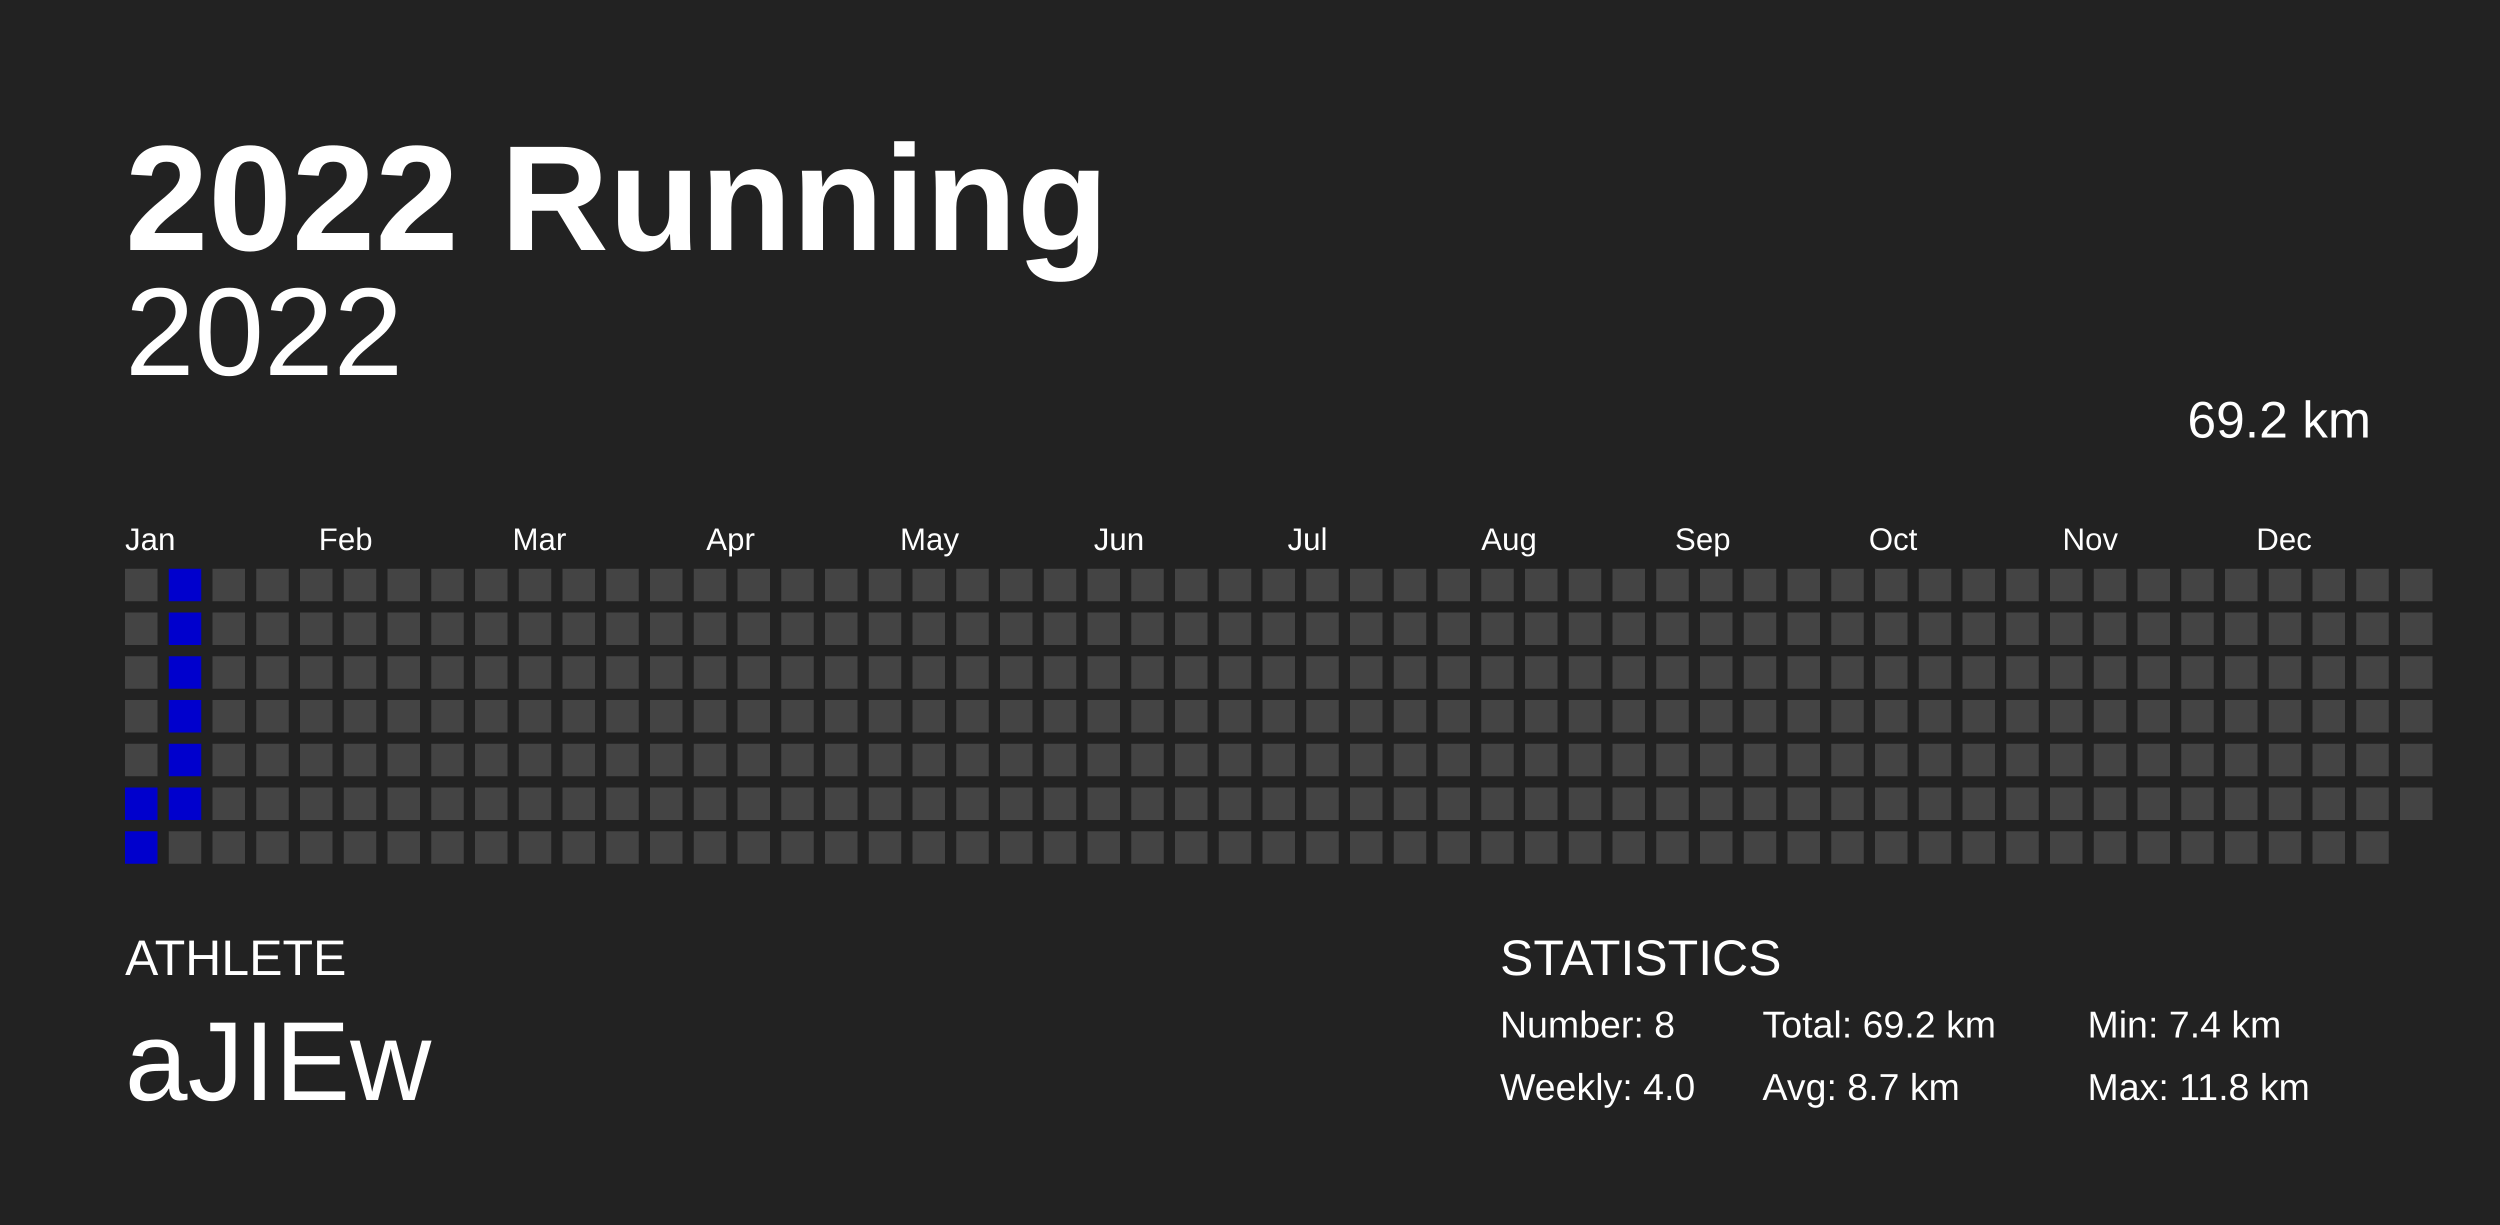
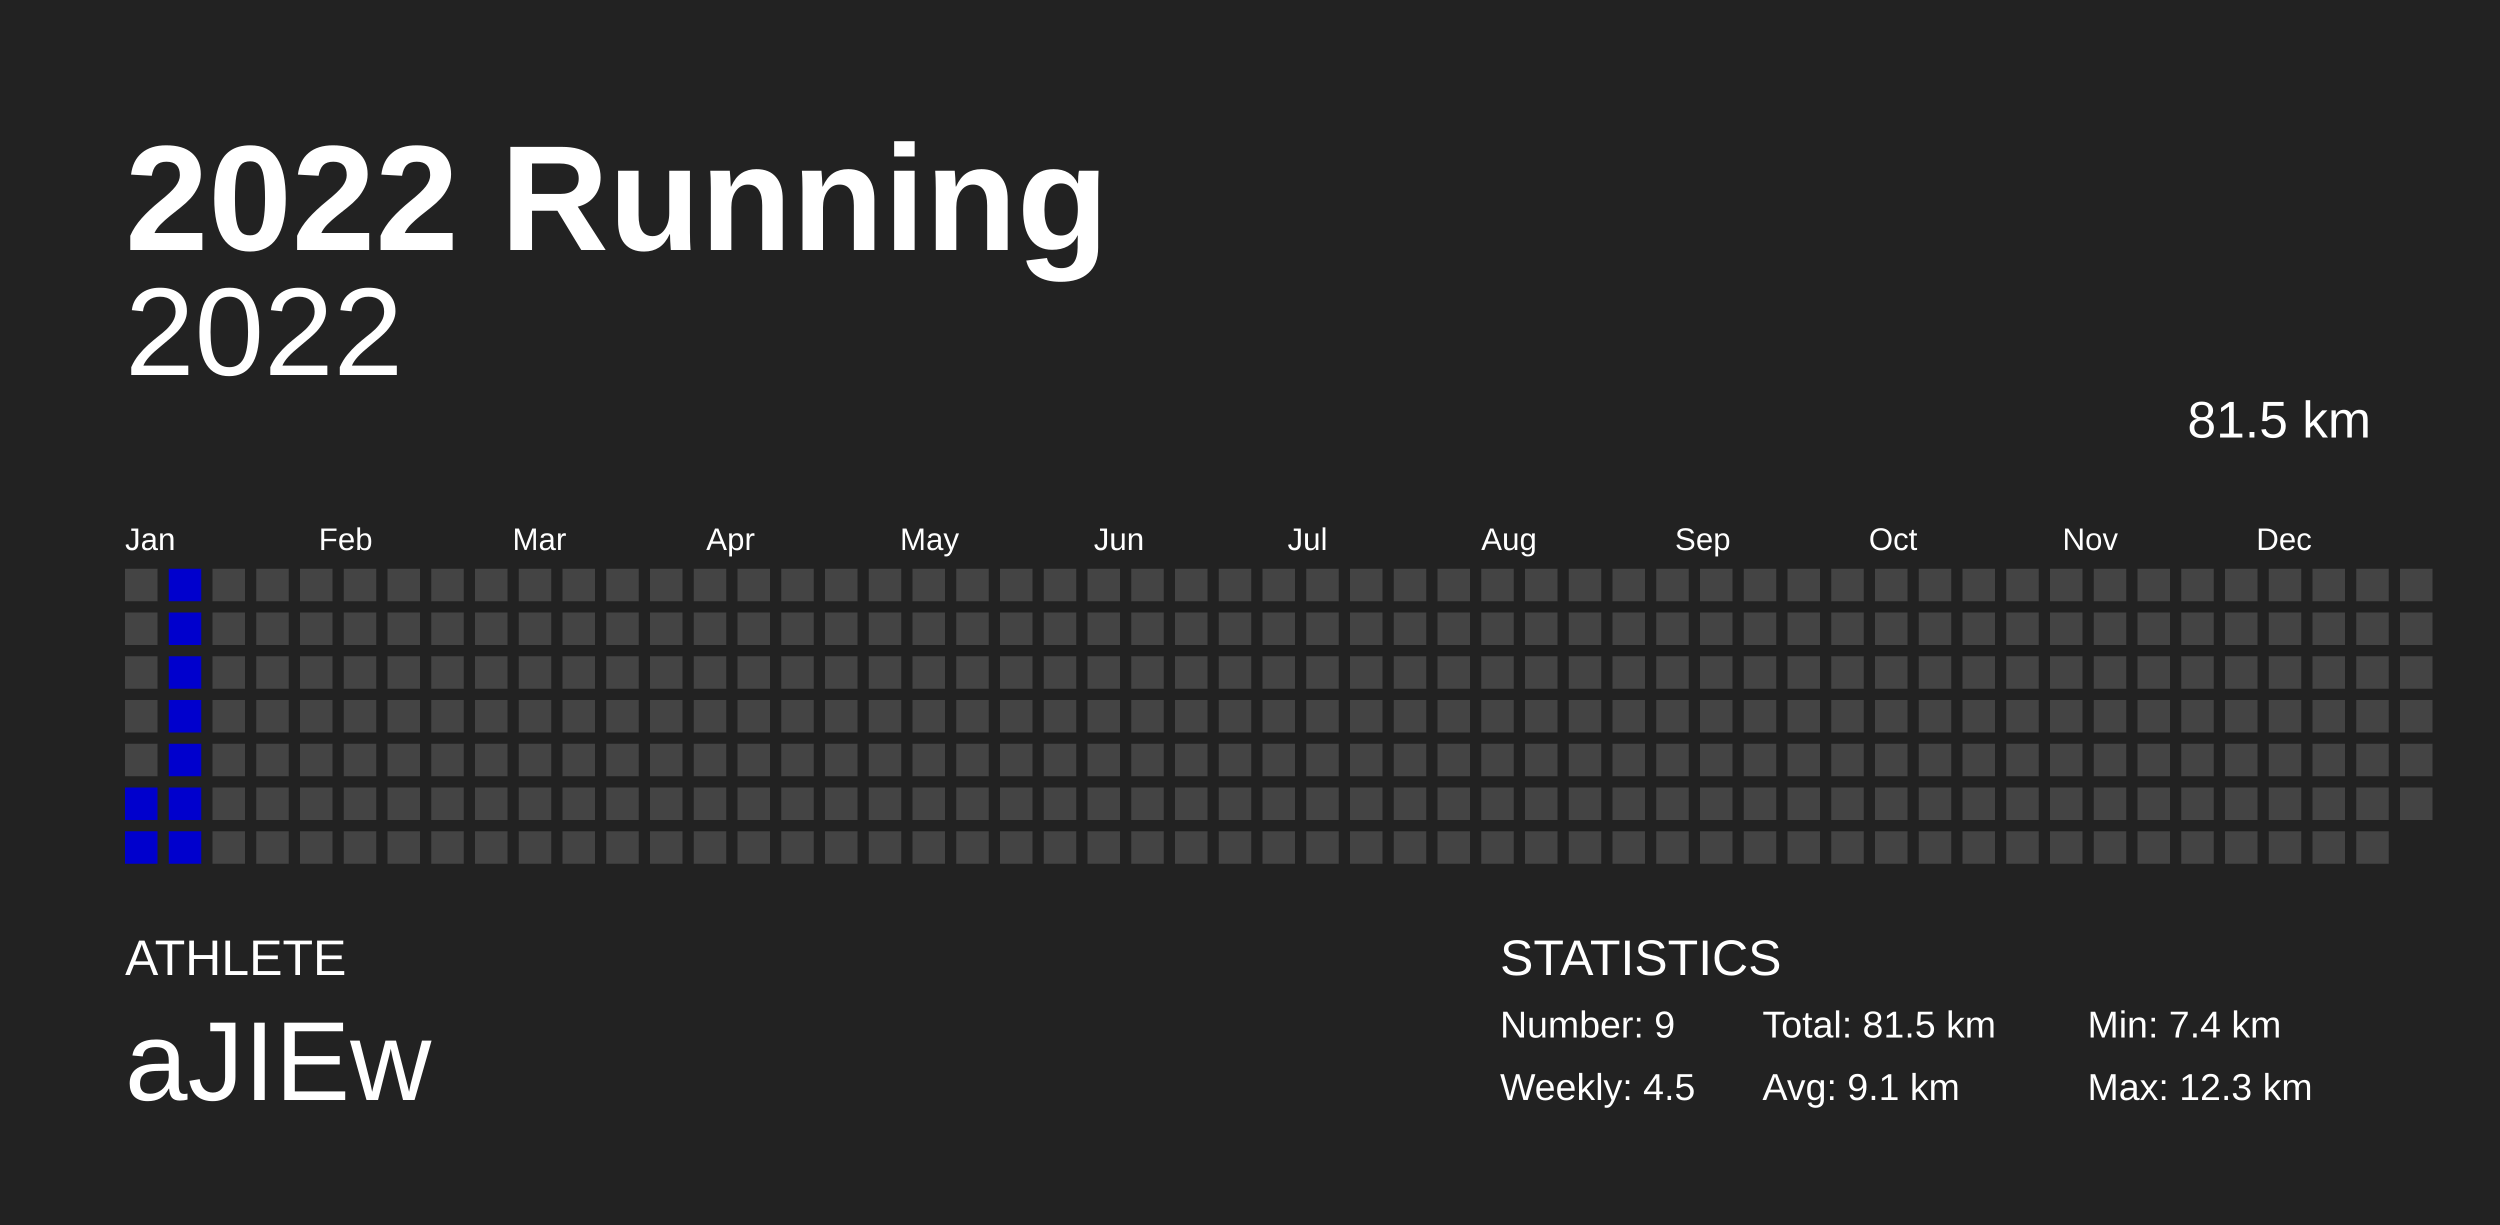
<svg xmlns="http://www.w3.org/2000/svg" baseProfile="full" height="98mm" version="1.1" viewBox="0,0,200,98" width="200mm">
  <defs />
  <rect fill="#222222" height="98" width="200" x="0" y="0" />
  <text fill="#FFFFFF" style="font-size:12px; font-family:Arial; font-weight:bold;" x="10" y="20">2022 Running</text>
  <text fill="#FFFFFF" style="font-size:4px; font-family:Arial" x="10" y="78">ATHLETE</text>
  <text fill="#FFFFFF" style="font-size:9px; font-family:Arial" x="10" y="88">aJIEw</text>
  <text fill="#FFFFFF" style="font-size:4px; font-family:Arial" x="120" y="78">STATISTICS</text>
-   <text fill="#FFFFFF" style="font-size:3px; font-family:Arial" x="120" y="83">Number: 8</text>
-   <text fill="#FFFFFF" style="font-size:3px; font-family:Arial" x="120" y="88">Weekly: 4.0</text>
-   <text fill="#FFFFFF" style="font-size:3px; font-family:Arial" x="141" y="83">Total: 69.2 km</text>
-   <text fill="#FFFFFF" style="font-size:3px; font-family:Arial" x="141" y="88">Avg: 8.7 km</text>
+   <text fill="#FFFFFF" style="font-size:3px; font-family:Arial" x="120" y="83">Number: 9</text>
+   <text fill="#FFFFFF" style="font-size:3px; font-family:Arial" x="120" y="88">Weekly: 4.5</text>
+   <text fill="#FFFFFF" style="font-size:3px; font-family:Arial" x="141" y="83">Total: 81.5 km</text>
+   <text fill="#FFFFFF" style="font-size:3px; font-family:Arial" x="141" y="88">Avg: 9.1 km</text>
  <text fill="#FFFFFF" style="font-size:3px; font-family:Arial" x="167" y="83">Min: 7.4 km</text>
-   <text fill="#FFFFFF" style="font-size:3px; font-family:Arial" x="167" y="88">Max: 11.8 km</text>
+   <text fill="#FFFFFF" style="font-size:3px; font-family:Arial" x="167" y="88">Max: 12.3 km</text>
  <text alignment-baseline="hanging" fill="#FFFFFF" style="font-size:10.0px; font-family:Arial;" x="10" y="30">2022</text>
-   <text alignment-baseline="hanging" fill="#FFFFFF" style="font-size:4.125px; font-family:Arial;" x="175" y="35">69.2 km</text>
+   <text alignment-baseline="hanging" fill="#FFFFFF" style="font-size:4.125px; font-family:Arial;" x="175" y="35">81.5 km</text>
  <text fill="#FFFFFF" style="font-size:2.5px; font-family:Arial" x="10.0" y="44">Jan</text>
  <text fill="#FFFFFF" style="font-size:2.5px; font-family:Arial" x="25.5" y="44">Feb</text>
  <text fill="#FFFFFF" style="font-size:2.5px; font-family:Arial" x="41.0" y="44">Mar</text>
  <text fill="#FFFFFF" style="font-size:2.5px; font-family:Arial" x="56.5" y="44">Apr</text>
  <text fill="#FFFFFF" style="font-size:2.5px; font-family:Arial" x="72.0" y="44">May</text>
  <text fill="#FFFFFF" style="font-size:2.5px; font-family:Arial" x="87.5" y="44">Jun</text>
  <text fill="#FFFFFF" style="font-size:2.5px; font-family:Arial" x="103.0" y="44">Jul</text>
  <text fill="#FFFFFF" style="font-size:2.5px; font-family:Arial" x="118.5" y="44">Aug</text>
  <text fill="#FFFFFF" style="font-size:2.5px; font-family:Arial" x="134.0" y="44">Sep</text>
  <text fill="#FFFFFF" style="font-size:2.5px; font-family:Arial" x="149.5" y="44">Oct</text>
  <text fill="#FFFFFF" style="font-size:2.5px; font-family:Arial" x="165.0" y="44">Nov</text>
  <text fill="#FFFFFF" style="font-size:2.5px; font-family:Arial" x="180.5" y="44">Dec</text>
  <rect fill="#444444" height="2.6" width="2.6" x="10.0" y="45.5" />
  <rect fill="#444444" height="2.6" width="2.6" x="10.0" y="49.0" />
  <rect fill="#444444" height="2.6" width="2.6" x="10.0" y="52.5" />
  <rect fill="#444444" height="2.6" width="2.6" x="10.0" y="56.0" />
  <rect fill="#444444" height="2.6" width="2.6" x="10.0" y="59.5" />
  <rect fill="mediumblue" height="2.6" width="2.6" x="10.0" y="63.0" />
  <rect fill="mediumblue" height="2.6" width="2.6" x="10.0" y="66.5" />
  <rect fill="mediumblue" height="2.6" width="2.6" x="13.5" y="45.5" />
  <rect fill="mediumblue" height="2.6" width="2.6" x="13.5" y="49.0" />
  <rect fill="mediumblue" height="2.6" width="2.6" x="13.5" y="52.5" />
  <rect fill="mediumblue" height="2.6" width="2.6" x="13.5" y="56.0" />
  <rect fill="mediumblue" height="2.6" width="2.6" x="13.5" y="59.5" />
  <rect fill="mediumblue" height="2.6" width="2.6" x="13.5" y="63.0" />
-   <rect fill="#444444" height="2.6" width="2.6" x="13.5" y="66.5" />
+   <rect fill="mediumblue" height="2.6" width="2.6" x="13.5" y="66.5" />
  <rect fill="#444444" height="2.6" width="2.6" x="17.0" y="45.5" />
  <rect fill="#444444" height="2.6" width="2.6" x="17.0" y="49.0" />
  <rect fill="#444444" height="2.6" width="2.6" x="17.0" y="52.5" />
  <rect fill="#444444" height="2.6" width="2.6" x="17.0" y="56.0" />
  <rect fill="#444444" height="2.6" width="2.6" x="17.0" y="59.5" />
  <rect fill="#444444" height="2.6" width="2.6" x="17.0" y="63.0" />
  <rect fill="#444444" height="2.6" width="2.6" x="17.0" y="66.5" />
  <rect fill="#444444" height="2.6" width="2.6" x="20.5" y="45.5" />
  <rect fill="#444444" height="2.6" width="2.6" x="20.5" y="49.0" />
  <rect fill="#444444" height="2.6" width="2.6" x="20.5" y="52.5" />
  <rect fill="#444444" height="2.6" width="2.6" x="20.5" y="56.0" />
  <rect fill="#444444" height="2.6" width="2.6" x="20.5" y="59.5" />
  <rect fill="#444444" height="2.6" width="2.6" x="20.5" y="63.0" />
  <rect fill="#444444" height="2.6" width="2.6" x="20.5" y="66.5" />
  <rect fill="#444444" height="2.6" width="2.6" x="24.0" y="45.5" />
  <rect fill="#444444" height="2.6" width="2.6" x="24.0" y="49.0" />
  <rect fill="#444444" height="2.6" width="2.6" x="24.0" y="52.5" />
  <rect fill="#444444" height="2.6" width="2.6" x="24.0" y="56.0" />
  <rect fill="#444444" height="2.6" width="2.6" x="24.0" y="59.5" />
  <rect fill="#444444" height="2.6" width="2.6" x="24.0" y="63.0" />
  <rect fill="#444444" height="2.6" width="2.6" x="24.0" y="66.5" />
  <rect fill="#444444" height="2.6" width="2.6" x="27.5" y="45.5" />
  <rect fill="#444444" height="2.6" width="2.6" x="27.5" y="49.0" />
  <rect fill="#444444" height="2.6" width="2.6" x="27.5" y="52.5" />
  <rect fill="#444444" height="2.6" width="2.6" x="27.5" y="56.0" />
  <rect fill="#444444" height="2.6" width="2.6" x="27.5" y="59.5" />
  <rect fill="#444444" height="2.6" width="2.6" x="27.5" y="63.0" />
  <rect fill="#444444" height="2.6" width="2.6" x="27.5" y="66.5" />
  <rect fill="#444444" height="2.6" width="2.6" x="31.0" y="45.5" />
  <rect fill="#444444" height="2.6" width="2.6" x="31.0" y="49.0" />
  <rect fill="#444444" height="2.6" width="2.6" x="31.0" y="52.5" />
  <rect fill="#444444" height="2.6" width="2.6" x="31.0" y="56.0" />
  <rect fill="#444444" height="2.6" width="2.6" x="31.0" y="59.5" />
  <rect fill="#444444" height="2.6" width="2.6" x="31.0" y="63.0" />
  <rect fill="#444444" height="2.6" width="2.6" x="31.0" y="66.5" />
  <rect fill="#444444" height="2.6" width="2.6" x="34.5" y="45.5" />
  <rect fill="#444444" height="2.6" width="2.6" x="34.5" y="49.0" />
  <rect fill="#444444" height="2.6" width="2.6" x="34.5" y="52.5" />
  <rect fill="#444444" height="2.6" width="2.6" x="34.5" y="56.0" />
  <rect fill="#444444" height="2.6" width="2.6" x="34.5" y="59.5" />
  <rect fill="#444444" height="2.6" width="2.6" x="34.5" y="63.0" />
  <rect fill="#444444" height="2.6" width="2.6" x="34.5" y="66.5" />
  <rect fill="#444444" height="2.6" width="2.6" x="38.0" y="45.5" />
  <rect fill="#444444" height="2.6" width="2.6" x="38.0" y="49.0" />
  <rect fill="#444444" height="2.6" width="2.6" x="38.0" y="52.5" />
  <rect fill="#444444" height="2.6" width="2.6" x="38.0" y="56.0" />
  <rect fill="#444444" height="2.6" width="2.6" x="38.0" y="59.5" />
  <rect fill="#444444" height="2.6" width="2.6" x="38.0" y="63.0" />
  <rect fill="#444444" height="2.6" width="2.6" x="38.0" y="66.5" />
  <rect fill="#444444" height="2.6" width="2.6" x="41.5" y="45.5" />
  <rect fill="#444444" height="2.6" width="2.6" x="41.5" y="49.0" />
  <rect fill="#444444" height="2.6" width="2.6" x="41.5" y="52.5" />
  <rect fill="#444444" height="2.6" width="2.6" x="41.5" y="56.0" />
  <rect fill="#444444" height="2.6" width="2.6" x="41.5" y="59.5" />
  <rect fill="#444444" height="2.6" width="2.6" x="41.5" y="63.0" />
  <rect fill="#444444" height="2.6" width="2.6" x="41.5" y="66.5" />
  <rect fill="#444444" height="2.6" width="2.6" x="45.0" y="45.5" />
  <rect fill="#444444" height="2.6" width="2.6" x="45.0" y="49.0" />
  <rect fill="#444444" height="2.6" width="2.6" x="45.0" y="52.5" />
  <rect fill="#444444" height="2.6" width="2.6" x="45.0" y="56.0" />
  <rect fill="#444444" height="2.6" width="2.6" x="45.0" y="59.5" />
  <rect fill="#444444" height="2.6" width="2.6" x="45.0" y="63.0" />
  <rect fill="#444444" height="2.6" width="2.6" x="45.0" y="66.5" />
  <rect fill="#444444" height="2.6" width="2.6" x="48.5" y="45.5" />
  <rect fill="#444444" height="2.6" width="2.6" x="48.5" y="49.0" />
  <rect fill="#444444" height="2.6" width="2.6" x="48.5" y="52.5" />
  <rect fill="#444444" height="2.6" width="2.6" x="48.5" y="56.0" />
  <rect fill="#444444" height="2.6" width="2.6" x="48.5" y="59.5" />
  <rect fill="#444444" height="2.6" width="2.6" x="48.5" y="63.0" />
  <rect fill="#444444" height="2.6" width="2.6" x="48.5" y="66.5" />
  <rect fill="#444444" height="2.6" width="2.6" x="52.0" y="45.5" />
  <rect fill="#444444" height="2.6" width="2.6" x="52.0" y="49.0" />
  <rect fill="#444444" height="2.6" width="2.6" x="52.0" y="52.5" />
  <rect fill="#444444" height="2.6" width="2.6" x="52.0" y="56.0" />
  <rect fill="#444444" height="2.6" width="2.6" x="52.0" y="59.5" />
  <rect fill="#444444" height="2.6" width="2.6" x="52.0" y="63.0" />
  <rect fill="#444444" height="2.6" width="2.6" x="52.0" y="66.5" />
  <rect fill="#444444" height="2.6" width="2.6" x="55.5" y="45.5" />
  <rect fill="#444444" height="2.6" width="2.6" x="55.5" y="49.0" />
  <rect fill="#444444" height="2.6" width="2.6" x="55.5" y="52.5" />
  <rect fill="#444444" height="2.6" width="2.6" x="55.5" y="56.0" />
  <rect fill="#444444" height="2.6" width="2.6" x="55.5" y="59.5" />
  <rect fill="#444444" height="2.6" width="2.6" x="55.5" y="63.0" />
  <rect fill="#444444" height="2.6" width="2.6" x="55.5" y="66.5" />
  <rect fill="#444444" height="2.6" width="2.6" x="59.0" y="45.5" />
  <rect fill="#444444" height="2.6" width="2.6" x="59.0" y="49.0" />
  <rect fill="#444444" height="2.6" width="2.6" x="59.0" y="52.5" />
  <rect fill="#444444" height="2.6" width="2.6" x="59.0" y="56.0" />
  <rect fill="#444444" height="2.6" width="2.6" x="59.0" y="59.5" />
  <rect fill="#444444" height="2.6" width="2.6" x="59.0" y="63.0" />
  <rect fill="#444444" height="2.6" width="2.6" x="59.0" y="66.5" />
  <rect fill="#444444" height="2.6" width="2.6" x="62.5" y="45.5" />
  <rect fill="#444444" height="2.6" width="2.6" x="62.5" y="49.0" />
  <rect fill="#444444" height="2.6" width="2.6" x="62.5" y="52.5" />
  <rect fill="#444444" height="2.6" width="2.6" x="62.5" y="56.0" />
  <rect fill="#444444" height="2.6" width="2.6" x="62.5" y="59.5" />
  <rect fill="#444444" height="2.6" width="2.6" x="62.5" y="63.0" />
  <rect fill="#444444" height="2.6" width="2.6" x="62.5" y="66.5" />
  <rect fill="#444444" height="2.6" width="2.6" x="66.0" y="45.5" />
  <rect fill="#444444" height="2.6" width="2.6" x="66.0" y="49.0" />
  <rect fill="#444444" height="2.6" width="2.6" x="66.0" y="52.5" />
  <rect fill="#444444" height="2.6" width="2.6" x="66.0" y="56.0" />
  <rect fill="#444444" height="2.6" width="2.6" x="66.0" y="59.5" />
  <rect fill="#444444" height="2.6" width="2.6" x="66.0" y="63.0" />
  <rect fill="#444444" height="2.6" width="2.6" x="66.0" y="66.5" />
  <rect fill="#444444" height="2.6" width="2.6" x="69.5" y="45.5" />
  <rect fill="#444444" height="2.6" width="2.6" x="69.5" y="49.0" />
  <rect fill="#444444" height="2.6" width="2.6" x="69.5" y="52.5" />
  <rect fill="#444444" height="2.6" width="2.6" x="69.5" y="56.0" />
  <rect fill="#444444" height="2.6" width="2.6" x="69.5" y="59.5" />
  <rect fill="#444444" height="2.6" width="2.6" x="69.5" y="63.0" />
  <rect fill="#444444" height="2.6" width="2.6" x="69.5" y="66.5" />
  <rect fill="#444444" height="2.6" width="2.6" x="73.0" y="45.5" />
  <rect fill="#444444" height="2.6" width="2.6" x="73.0" y="49.0" />
  <rect fill="#444444" height="2.6" width="2.6" x="73.0" y="52.5" />
  <rect fill="#444444" height="2.6" width="2.6" x="73.0" y="56.0" />
  <rect fill="#444444" height="2.6" width="2.6" x="73.0" y="59.5" />
  <rect fill="#444444" height="2.6" width="2.6" x="73.0" y="63.0" />
  <rect fill="#444444" height="2.6" width="2.6" x="73.0" y="66.5" />
  <rect fill="#444444" height="2.6" width="2.6" x="76.5" y="45.5" />
  <rect fill="#444444" height="2.6" width="2.6" x="76.5" y="49.0" />
  <rect fill="#444444" height="2.6" width="2.6" x="76.5" y="52.5" />
  <rect fill="#444444" height="2.6" width="2.6" x="76.5" y="56.0" />
  <rect fill="#444444" height="2.6" width="2.6" x="76.5" y="59.5" />
  <rect fill="#444444" height="2.6" width="2.6" x="76.5" y="63.0" />
  <rect fill="#444444" height="2.6" width="2.6" x="76.5" y="66.5" />
  <rect fill="#444444" height="2.6" width="2.6" x="80.0" y="45.5" />
  <rect fill="#444444" height="2.6" width="2.6" x="80.0" y="49.0" />
  <rect fill="#444444" height="2.6" width="2.6" x="80.0" y="52.5" />
  <rect fill="#444444" height="2.6" width="2.6" x="80.0" y="56.0" />
  <rect fill="#444444" height="2.6" width="2.6" x="80.0" y="59.5" />
  <rect fill="#444444" height="2.6" width="2.6" x="80.0" y="63.0" />
  <rect fill="#444444" height="2.6" width="2.6" x="80.0" y="66.5" />
  <rect fill="#444444" height="2.6" width="2.6" x="83.5" y="45.5" />
  <rect fill="#444444" height="2.6" width="2.6" x="83.5" y="49.0" />
  <rect fill="#444444" height="2.6" width="2.6" x="83.5" y="52.5" />
  <rect fill="#444444" height="2.6" width="2.6" x="83.5" y="56.0" />
  <rect fill="#444444" height="2.6" width="2.6" x="83.5" y="59.5" />
  <rect fill="#444444" height="2.6" width="2.6" x="83.5" y="63.0" />
  <rect fill="#444444" height="2.6" width="2.6" x="83.5" y="66.5" />
  <rect fill="#444444" height="2.6" width="2.6" x="87.0" y="45.5" />
  <rect fill="#444444" height="2.6" width="2.6" x="87.0" y="49.0" />
  <rect fill="#444444" height="2.6" width="2.6" x="87.0" y="52.5" />
  <rect fill="#444444" height="2.6" width="2.6" x="87.0" y="56.0" />
  <rect fill="#444444" height="2.6" width="2.6" x="87.0" y="59.5" />
  <rect fill="#444444" height="2.6" width="2.6" x="87.0" y="63.0" />
  <rect fill="#444444" height="2.6" width="2.6" x="87.0" y="66.5" />
  <rect fill="#444444" height="2.6" width="2.6" x="90.5" y="45.5" />
  <rect fill="#444444" height="2.6" width="2.6" x="90.5" y="49.0" />
  <rect fill="#444444" height="2.6" width="2.6" x="90.5" y="52.5" />
  <rect fill="#444444" height="2.6" width="2.6" x="90.5" y="56.0" />
  <rect fill="#444444" height="2.6" width="2.6" x="90.5" y="59.5" />
  <rect fill="#444444" height="2.6" width="2.6" x="90.5" y="63.0" />
  <rect fill="#444444" height="2.6" width="2.6" x="90.5" y="66.5" />
  <rect fill="#444444" height="2.6" width="2.6" x="94.0" y="45.5" />
  <rect fill="#444444" height="2.6" width="2.6" x="94.0" y="49.0" />
  <rect fill="#444444" height="2.6" width="2.6" x="94.0" y="52.5" />
  <rect fill="#444444" height="2.6" width="2.6" x="94.0" y="56.0" />
  <rect fill="#444444" height="2.6" width="2.6" x="94.0" y="59.5" />
  <rect fill="#444444" height="2.6" width="2.6" x="94.0" y="63.0" />
  <rect fill="#444444" height="2.6" width="2.6" x="94.0" y="66.5" />
  <rect fill="#444444" height="2.6" width="2.6" x="97.5" y="45.5" />
  <rect fill="#444444" height="2.6" width="2.6" x="97.5" y="49.0" />
  <rect fill="#444444" height="2.6" width="2.6" x="97.5" y="52.5" />
  <rect fill="#444444" height="2.6" width="2.6" x="97.5" y="56.0" />
  <rect fill="#444444" height="2.6" width="2.6" x="97.5" y="59.5" />
  <rect fill="#444444" height="2.6" width="2.6" x="97.5" y="63.0" />
  <rect fill="#444444" height="2.6" width="2.6" x="97.5" y="66.5" />
  <rect fill="#444444" height="2.6" width="2.6" x="101.0" y="45.5" />
  <rect fill="#444444" height="2.6" width="2.6" x="101.0" y="49.0" />
  <rect fill="#444444" height="2.6" width="2.6" x="101.0" y="52.5" />
  <rect fill="#444444" height="2.6" width="2.6" x="101.0" y="56.0" />
  <rect fill="#444444" height="2.6" width="2.6" x="101.0" y="59.5" />
  <rect fill="#444444" height="2.6" width="2.6" x="101.0" y="63.0" />
  <rect fill="#444444" height="2.6" width="2.6" x="101.0" y="66.5" />
  <rect fill="#444444" height="2.6" width="2.6" x="104.5" y="45.5" />
  <rect fill="#444444" height="2.6" width="2.6" x="104.5" y="49.0" />
  <rect fill="#444444" height="2.6" width="2.6" x="104.5" y="52.5" />
  <rect fill="#444444" height="2.6" width="2.6" x="104.5" y="56.0" />
  <rect fill="#444444" height="2.6" width="2.6" x="104.5" y="59.5" />
  <rect fill="#444444" height="2.6" width="2.6" x="104.5" y="63.0" />
  <rect fill="#444444" height="2.6" width="2.6" x="104.5" y="66.5" />
  <rect fill="#444444" height="2.6" width="2.6" x="108.0" y="45.5" />
  <rect fill="#444444" height="2.6" width="2.6" x="108.0" y="49.0" />
  <rect fill="#444444" height="2.6" width="2.6" x="108.0" y="52.5" />
  <rect fill="#444444" height="2.6" width="2.6" x="108.0" y="56.0" />
  <rect fill="#444444" height="2.6" width="2.6" x="108.0" y="59.5" />
  <rect fill="#444444" height="2.6" width="2.6" x="108.0" y="63.0" />
  <rect fill="#444444" height="2.6" width="2.6" x="108.0" y="66.5" />
  <rect fill="#444444" height="2.6" width="2.6" x="111.5" y="45.5" />
  <rect fill="#444444" height="2.6" width="2.6" x="111.5" y="49.0" />
  <rect fill="#444444" height="2.6" width="2.6" x="111.5" y="52.5" />
  <rect fill="#444444" height="2.6" width="2.6" x="111.5" y="56.0" />
  <rect fill="#444444" height="2.6" width="2.6" x="111.5" y="59.5" />
  <rect fill="#444444" height="2.6" width="2.6" x="111.5" y="63.0" />
  <rect fill="#444444" height="2.6" width="2.6" x="111.5" y="66.5" />
  <rect fill="#444444" height="2.6" width="2.6" x="115.0" y="45.5" />
  <rect fill="#444444" height="2.6" width="2.6" x="115.0" y="49.0" />
  <rect fill="#444444" height="2.6" width="2.6" x="115.0" y="52.5" />
  <rect fill="#444444" height="2.6" width="2.6" x="115.0" y="56.0" />
  <rect fill="#444444" height="2.6" width="2.6" x="115.0" y="59.5" />
  <rect fill="#444444" height="2.6" width="2.6" x="115.0" y="63.0" />
  <rect fill="#444444" height="2.6" width="2.6" x="115.0" y="66.5" />
  <rect fill="#444444" height="2.6" width="2.6" x="118.5" y="45.5" />
  <rect fill="#444444" height="2.6" width="2.6" x="118.5" y="49.0" />
  <rect fill="#444444" height="2.6" width="2.6" x="118.5" y="52.5" />
  <rect fill="#444444" height="2.6" width="2.6" x="118.5" y="56.0" />
  <rect fill="#444444" height="2.6" width="2.6" x="118.5" y="59.5" />
  <rect fill="#444444" height="2.6" width="2.6" x="118.5" y="63.0" />
  <rect fill="#444444" height="2.6" width="2.6" x="118.5" y="66.5" />
  <rect fill="#444444" height="2.6" width="2.6" x="122.0" y="45.5" />
  <rect fill="#444444" height="2.6" width="2.6" x="122.0" y="49.0" />
  <rect fill="#444444" height="2.6" width="2.6" x="122.0" y="52.5" />
  <rect fill="#444444" height="2.6" width="2.6" x="122.0" y="56.0" />
  <rect fill="#444444" height="2.6" width="2.6" x="122.0" y="59.5" />
  <rect fill="#444444" height="2.6" width="2.6" x="122.0" y="63.0" />
  <rect fill="#444444" height="2.6" width="2.6" x="122.0" y="66.5" />
  <rect fill="#444444" height="2.6" width="2.6" x="125.5" y="45.5" />
  <rect fill="#444444" height="2.6" width="2.6" x="125.5" y="49.0" />
  <rect fill="#444444" height="2.6" width="2.6" x="125.5" y="52.5" />
  <rect fill="#444444" height="2.6" width="2.6" x="125.5" y="56.0" />
  <rect fill="#444444" height="2.6" width="2.6" x="125.5" y="59.5" />
  <rect fill="#444444" height="2.6" width="2.6" x="125.5" y="63.0" />
  <rect fill="#444444" height="2.6" width="2.6" x="125.5" y="66.5" />
  <rect fill="#444444" height="2.6" width="2.6" x="129.0" y="45.5" />
  <rect fill="#444444" height="2.6" width="2.6" x="129.0" y="49.0" />
  <rect fill="#444444" height="2.6" width="2.6" x="129.0" y="52.5" />
  <rect fill="#444444" height="2.6" width="2.6" x="129.0" y="56.0" />
  <rect fill="#444444" height="2.6" width="2.6" x="129.0" y="59.5" />
  <rect fill="#444444" height="2.6" width="2.6" x="129.0" y="63.0" />
  <rect fill="#444444" height="2.6" width="2.6" x="129.0" y="66.5" />
  <rect fill="#444444" height="2.6" width="2.6" x="132.5" y="45.5" />
  <rect fill="#444444" height="2.6" width="2.6" x="132.5" y="49.0" />
  <rect fill="#444444" height="2.6" width="2.6" x="132.5" y="52.5" />
  <rect fill="#444444" height="2.6" width="2.6" x="132.5" y="56.0" />
  <rect fill="#444444" height="2.6" width="2.6" x="132.5" y="59.5" />
  <rect fill="#444444" height="2.6" width="2.6" x="132.5" y="63.0" />
  <rect fill="#444444" height="2.6" width="2.6" x="132.5" y="66.5" />
  <rect fill="#444444" height="2.6" width="2.6" x="136.0" y="45.5" />
  <rect fill="#444444" height="2.6" width="2.6" x="136.0" y="49.0" />
  <rect fill="#444444" height="2.6" width="2.6" x="136.0" y="52.5" />
  <rect fill="#444444" height="2.6" width="2.6" x="136.0" y="56.0" />
  <rect fill="#444444" height="2.6" width="2.6" x="136.0" y="59.5" />
  <rect fill="#444444" height="2.6" width="2.6" x="136.0" y="63.0" />
  <rect fill="#444444" height="2.6" width="2.6" x="136.0" y="66.5" />
  <rect fill="#444444" height="2.6" width="2.6" x="139.5" y="45.5" />
  <rect fill="#444444" height="2.6" width="2.6" x="139.5" y="49.0" />
  <rect fill="#444444" height="2.6" width="2.6" x="139.5" y="52.5" />
  <rect fill="#444444" height="2.6" width="2.6" x="139.5" y="56.0" />
  <rect fill="#444444" height="2.6" width="2.6" x="139.5" y="59.5" />
  <rect fill="#444444" height="2.6" width="2.6" x="139.5" y="63.0" />
  <rect fill="#444444" height="2.6" width="2.6" x="139.5" y="66.5" />
  <rect fill="#444444" height="2.6" width="2.6" x="143.0" y="45.5" />
  <rect fill="#444444" height="2.6" width="2.6" x="143.0" y="49.0" />
  <rect fill="#444444" height="2.6" width="2.6" x="143.0" y="52.5" />
  <rect fill="#444444" height="2.6" width="2.6" x="143.0" y="56.0" />
  <rect fill="#444444" height="2.6" width="2.6" x="143.0" y="59.5" />
  <rect fill="#444444" height="2.6" width="2.6" x="143.0" y="63.0" />
  <rect fill="#444444" height="2.6" width="2.6" x="143.0" y="66.5" />
  <rect fill="#444444" height="2.6" width="2.6" x="146.5" y="45.5" />
  <rect fill="#444444" height="2.6" width="2.6" x="146.5" y="49.0" />
  <rect fill="#444444" height="2.6" width="2.6" x="146.5" y="52.5" />
  <rect fill="#444444" height="2.6" width="2.6" x="146.5" y="56.0" />
  <rect fill="#444444" height="2.6" width="2.6" x="146.5" y="59.5" />
  <rect fill="#444444" height="2.6" width="2.6" x="146.5" y="63.0" />
  <rect fill="#444444" height="2.6" width="2.6" x="146.5" y="66.5" />
  <rect fill="#444444" height="2.6" width="2.6" x="150.0" y="45.5" />
  <rect fill="#444444" height="2.6" width="2.6" x="150.0" y="49.0" />
  <rect fill="#444444" height="2.6" width="2.6" x="150.0" y="52.5" />
  <rect fill="#444444" height="2.6" width="2.6" x="150.0" y="56.0" />
  <rect fill="#444444" height="2.6" width="2.6" x="150.0" y="59.5" />
  <rect fill="#444444" height="2.6" width="2.6" x="150.0" y="63.0" />
  <rect fill="#444444" height="2.6" width="2.6" x="150.0" y="66.5" />
  <rect fill="#444444" height="2.6" width="2.6" x="153.5" y="45.5" />
  <rect fill="#444444" height="2.6" width="2.6" x="153.5" y="49.0" />
  <rect fill="#444444" height="2.6" width="2.6" x="153.5" y="52.5" />
  <rect fill="#444444" height="2.6" width="2.6" x="153.5" y="56.0" />
  <rect fill="#444444" height="2.6" width="2.6" x="153.5" y="59.5" />
  <rect fill="#444444" height="2.6" width="2.6" x="153.5" y="63.0" />
  <rect fill="#444444" height="2.6" width="2.6" x="153.5" y="66.5" />
  <rect fill="#444444" height="2.6" width="2.6" x="157.0" y="45.5" />
  <rect fill="#444444" height="2.6" width="2.6" x="157.0" y="49.0" />
  <rect fill="#444444" height="2.6" width="2.6" x="157.0" y="52.5" />
  <rect fill="#444444" height="2.6" width="2.6" x="157.0" y="56.0" />
  <rect fill="#444444" height="2.6" width="2.6" x="157.0" y="59.5" />
  <rect fill="#444444" height="2.6" width="2.6" x="157.0" y="63.0" />
  <rect fill="#444444" height="2.6" width="2.6" x="157.0" y="66.5" />
  <rect fill="#444444" height="2.6" width="2.6" x="160.5" y="45.5" />
  <rect fill="#444444" height="2.6" width="2.6" x="160.5" y="49.0" />
  <rect fill="#444444" height="2.6" width="2.6" x="160.5" y="52.5" />
  <rect fill="#444444" height="2.6" width="2.6" x="160.5" y="56.0" />
  <rect fill="#444444" height="2.6" width="2.6" x="160.5" y="59.5" />
  <rect fill="#444444" height="2.6" width="2.6" x="160.5" y="63.0" />
  <rect fill="#444444" height="2.6" width="2.6" x="160.5" y="66.5" />
  <rect fill="#444444" height="2.6" width="2.6" x="164.0" y="45.5" />
  <rect fill="#444444" height="2.6" width="2.6" x="164.0" y="49.0" />
  <rect fill="#444444" height="2.6" width="2.6" x="164.0" y="52.5" />
  <rect fill="#444444" height="2.6" width="2.6" x="164.0" y="56.0" />
  <rect fill="#444444" height="2.6" width="2.6" x="164.0" y="59.5" />
  <rect fill="#444444" height="2.6" width="2.6" x="164.0" y="63.0" />
  <rect fill="#444444" height="2.6" width="2.6" x="164.0" y="66.5" />
  <rect fill="#444444" height="2.6" width="2.6" x="167.5" y="45.5" />
  <rect fill="#444444" height="2.6" width="2.6" x="167.5" y="49.0" />
  <rect fill="#444444" height="2.6" width="2.6" x="167.5" y="52.5" />
  <rect fill="#444444" height="2.6" width="2.6" x="167.5" y="56.0" />
  <rect fill="#444444" height="2.6" width="2.6" x="167.5" y="59.5" />
  <rect fill="#444444" height="2.6" width="2.6" x="167.5" y="63.0" />
  <rect fill="#444444" height="2.6" width="2.6" x="167.5" y="66.5" />
  <rect fill="#444444" height="2.6" width="2.6" x="171.0" y="45.5" />
  <rect fill="#444444" height="2.6" width="2.6" x="171.0" y="49.0" />
  <rect fill="#444444" height="2.6" width="2.6" x="171.0" y="52.5" />
  <rect fill="#444444" height="2.6" width="2.6" x="171.0" y="56.0" />
  <rect fill="#444444" height="2.6" width="2.6" x="171.0" y="59.5" />
  <rect fill="#444444" height="2.6" width="2.6" x="171.0" y="63.0" />
  <rect fill="#444444" height="2.6" width="2.6" x="171.0" y="66.5" />
  <rect fill="#444444" height="2.6" width="2.6" x="174.5" y="45.5" />
  <rect fill="#444444" height="2.6" width="2.6" x="174.5" y="49.0" />
  <rect fill="#444444" height="2.6" width="2.6" x="174.5" y="52.5" />
  <rect fill="#444444" height="2.6" width="2.6" x="174.5" y="56.0" />
  <rect fill="#444444" height="2.6" width="2.6" x="174.5" y="59.5" />
  <rect fill="#444444" height="2.6" width="2.6" x="174.5" y="63.0" />
  <rect fill="#444444" height="2.6" width="2.6" x="174.5" y="66.5" />
  <rect fill="#444444" height="2.6" width="2.6" x="178.0" y="45.5" />
  <rect fill="#444444" height="2.6" width="2.6" x="178.0" y="49.0" />
  <rect fill="#444444" height="2.6" width="2.6" x="178.0" y="52.5" />
  <rect fill="#444444" height="2.6" width="2.6" x="178.0" y="56.0" />
  <rect fill="#444444" height="2.6" width="2.6" x="178.0" y="59.5" />
  <rect fill="#444444" height="2.6" width="2.6" x="178.0" y="63.0" />
  <rect fill="#444444" height="2.6" width="2.6" x="178.0" y="66.5" />
  <rect fill="#444444" height="2.6" width="2.6" x="181.5" y="45.5" />
  <rect fill="#444444" height="2.6" width="2.6" x="181.5" y="49.0" />
  <rect fill="#444444" height="2.6" width="2.6" x="181.5" y="52.5" />
  <rect fill="#444444" height="2.6" width="2.6" x="181.5" y="56.0" />
  <rect fill="#444444" height="2.6" width="2.6" x="181.5" y="59.5" />
  <rect fill="#444444" height="2.6" width="2.6" x="181.5" y="63.0" />
  <rect fill="#444444" height="2.6" width="2.6" x="181.5" y="66.5" />
  <rect fill="#444444" height="2.6" width="2.6" x="185.0" y="45.5" />
  <rect fill="#444444" height="2.6" width="2.6" x="185.0" y="49.0" />
  <rect fill="#444444" height="2.6" width="2.6" x="185.0" y="52.5" />
  <rect fill="#444444" height="2.6" width="2.6" x="185.0" y="56.0" />
  <rect fill="#444444" height="2.6" width="2.6" x="185.0" y="59.5" />
  <rect fill="#444444" height="2.6" width="2.6" x="185.0" y="63.0" />
  <rect fill="#444444" height="2.6" width="2.6" x="185.0" y="66.5" />
  <rect fill="#444444" height="2.6" width="2.6" x="188.5" y="45.5" />
  <rect fill="#444444" height="2.6" width="2.6" x="188.5" y="49.0" />
  <rect fill="#444444" height="2.6" width="2.6" x="188.5" y="52.5" />
  <rect fill="#444444" height="2.6" width="2.6" x="188.5" y="56.0" />
  <rect fill="#444444" height="2.6" width="2.6" x="188.5" y="59.5" />
  <rect fill="#444444" height="2.6" width="2.6" x="188.5" y="63.0" />
  <rect fill="#444444" height="2.6" width="2.6" x="188.5" y="66.5" />
  <rect fill="#444444" height="2.6" width="2.6" x="192.0" y="45.5" />
  <rect fill="#444444" height="2.6" width="2.6" x="192.0" y="49.0" />
  <rect fill="#444444" height="2.6" width="2.6" x="192.0" y="52.5" />
  <rect fill="#444444" height="2.6" width="2.6" x="192.0" y="56.0" />
  <rect fill="#444444" height="2.6" width="2.6" x="192.0" y="59.5" />
  <rect fill="#444444" height="2.6" width="2.6" x="192.0" y="63.0" />
</svg>
